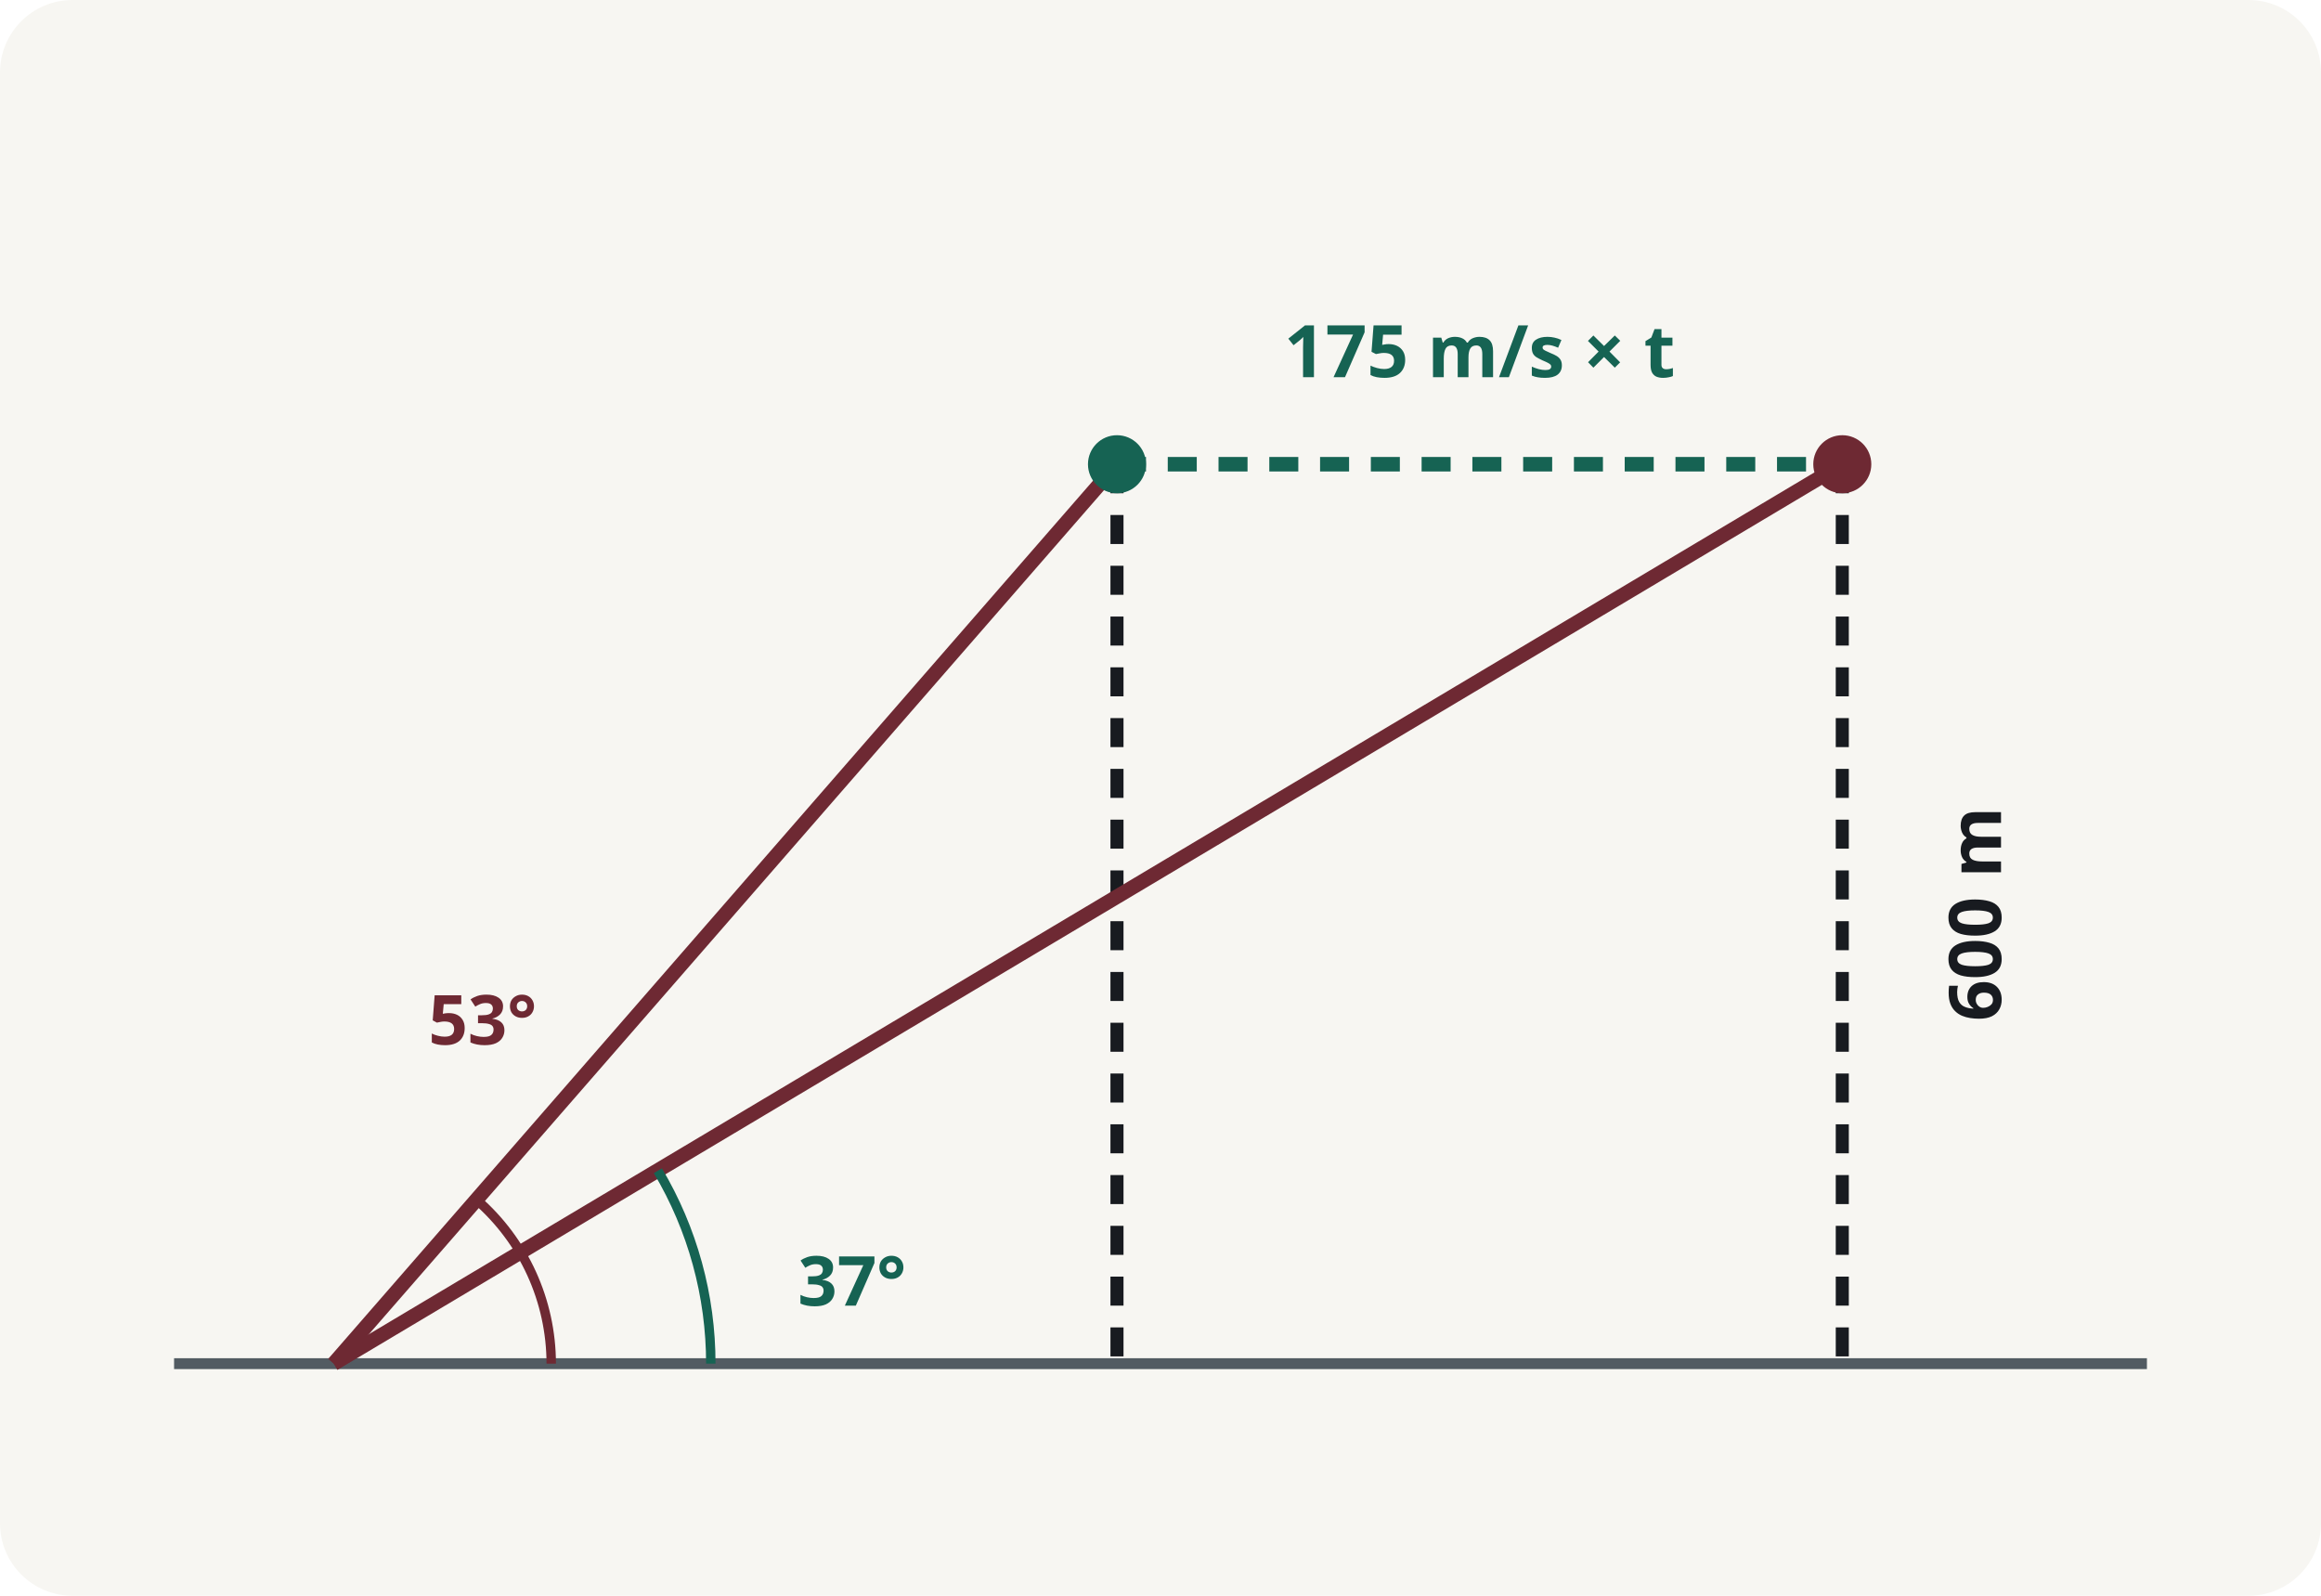
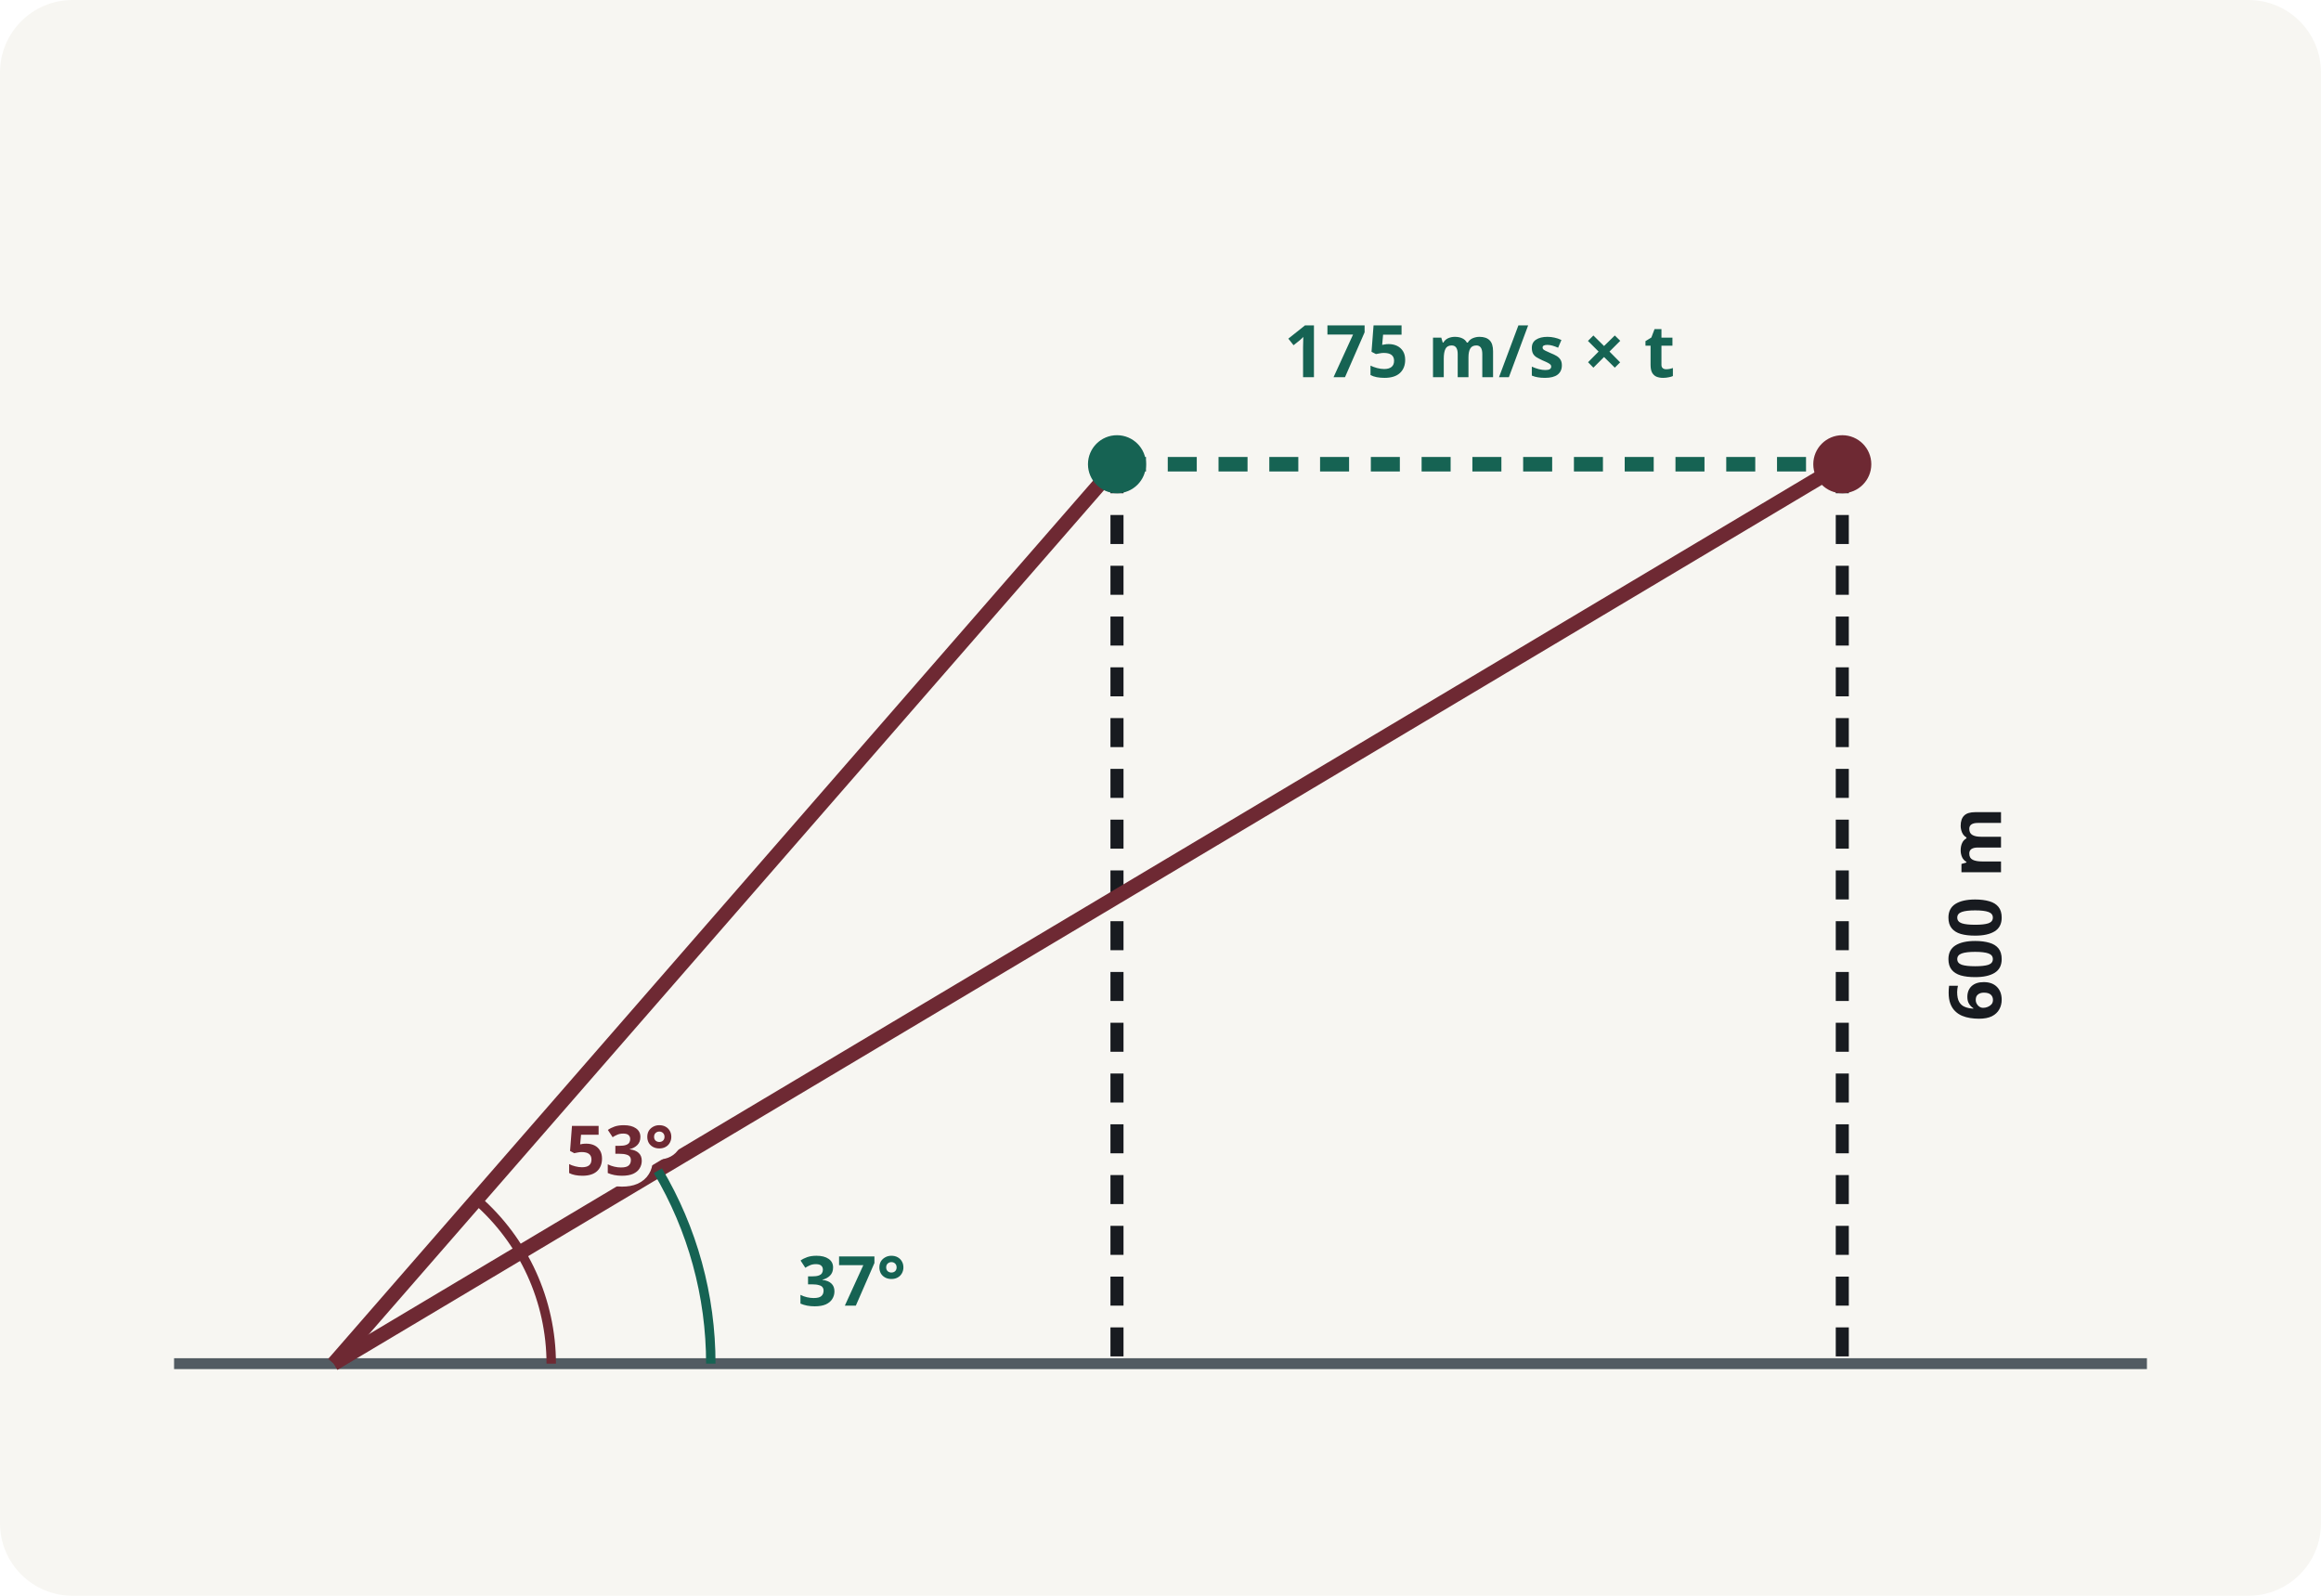
<svg xmlns="http://www.w3.org/2000/svg" viewBox="0 0 320 220" role="img" aria-labelledby="t desc">
  <style>text{paint-order:stroke;stroke:#F7F6F2;stroke-width:3px;stroke-linejoin:round;}</style>
  <rect width="320" height="220" rx="10" fill="#F7F6F2" />
  <line x1="24" y1="188" x2="296" y2="188" stroke="#525B62" stroke-width="1.5" />
  <line x1="154" y1="64" x2="254" y2="64" stroke="#166353" stroke-width="2" stroke-dasharray="4 3" />
  <line x1="154" y1="64" x2="154" y2="188" stroke="#181B20" stroke-width="1.8" stroke-dasharray="4 3" />
  <line x1="254" y1="64" x2="254" y2="188" stroke="#181B20" stroke-width="1.8" stroke-dasharray="4 3" />
  <line x1="46" y1="188" x2="254" y2="64" stroke="#6E2933" stroke-width="2" />
  <line x1="46" y1="188" x2="154" y2="64" stroke="#6E2933" stroke-width="2" />
  <circle cx="254" cy="64" r="4" fill="#6E2933" />
  <circle cx="154" cy="64" r="4" fill="#166353" />
  <path d="M76.0,188.0 A30,30 0 0,0 65.7,165.4" fill="none" stroke="#6E2933" stroke-width="1.3" />
  <path d="M98.0,188.0 A52,52 0 0,0 90.7,161.4" fill="none" stroke="#166353" stroke-width="1.3" />
-   <text x="74" y="144" font-family="system-ui,sans-serif" font-size="9.5" font-weight="700" text-anchor="end" fill="#6E2933">53°</text>
+   <text x="78" y="162" font-family="system-ui,sans-serif" font-size="9.5" font-weight="700" text-anchor="start" fill="#6E2933">53°</text>
  <text x="110" y="180" font-family="system-ui,sans-serif" font-size="9.5" font-weight="700" text-anchor="start" fill="#166353">37°</text>
  <text x="272" y="126" transform="rotate(-90 272 126)" font-family="system-ui,sans-serif" font-size="10" font-weight="700" text-anchor="middle" dominant-baseline="central" fill="#181B20">600 m</text>
  <text x="204" y="52" font-family="system-ui,sans-serif" font-size="10" font-weight="700" text-anchor="middle" fill="#166353">175 m/s × t</text>
</svg>
